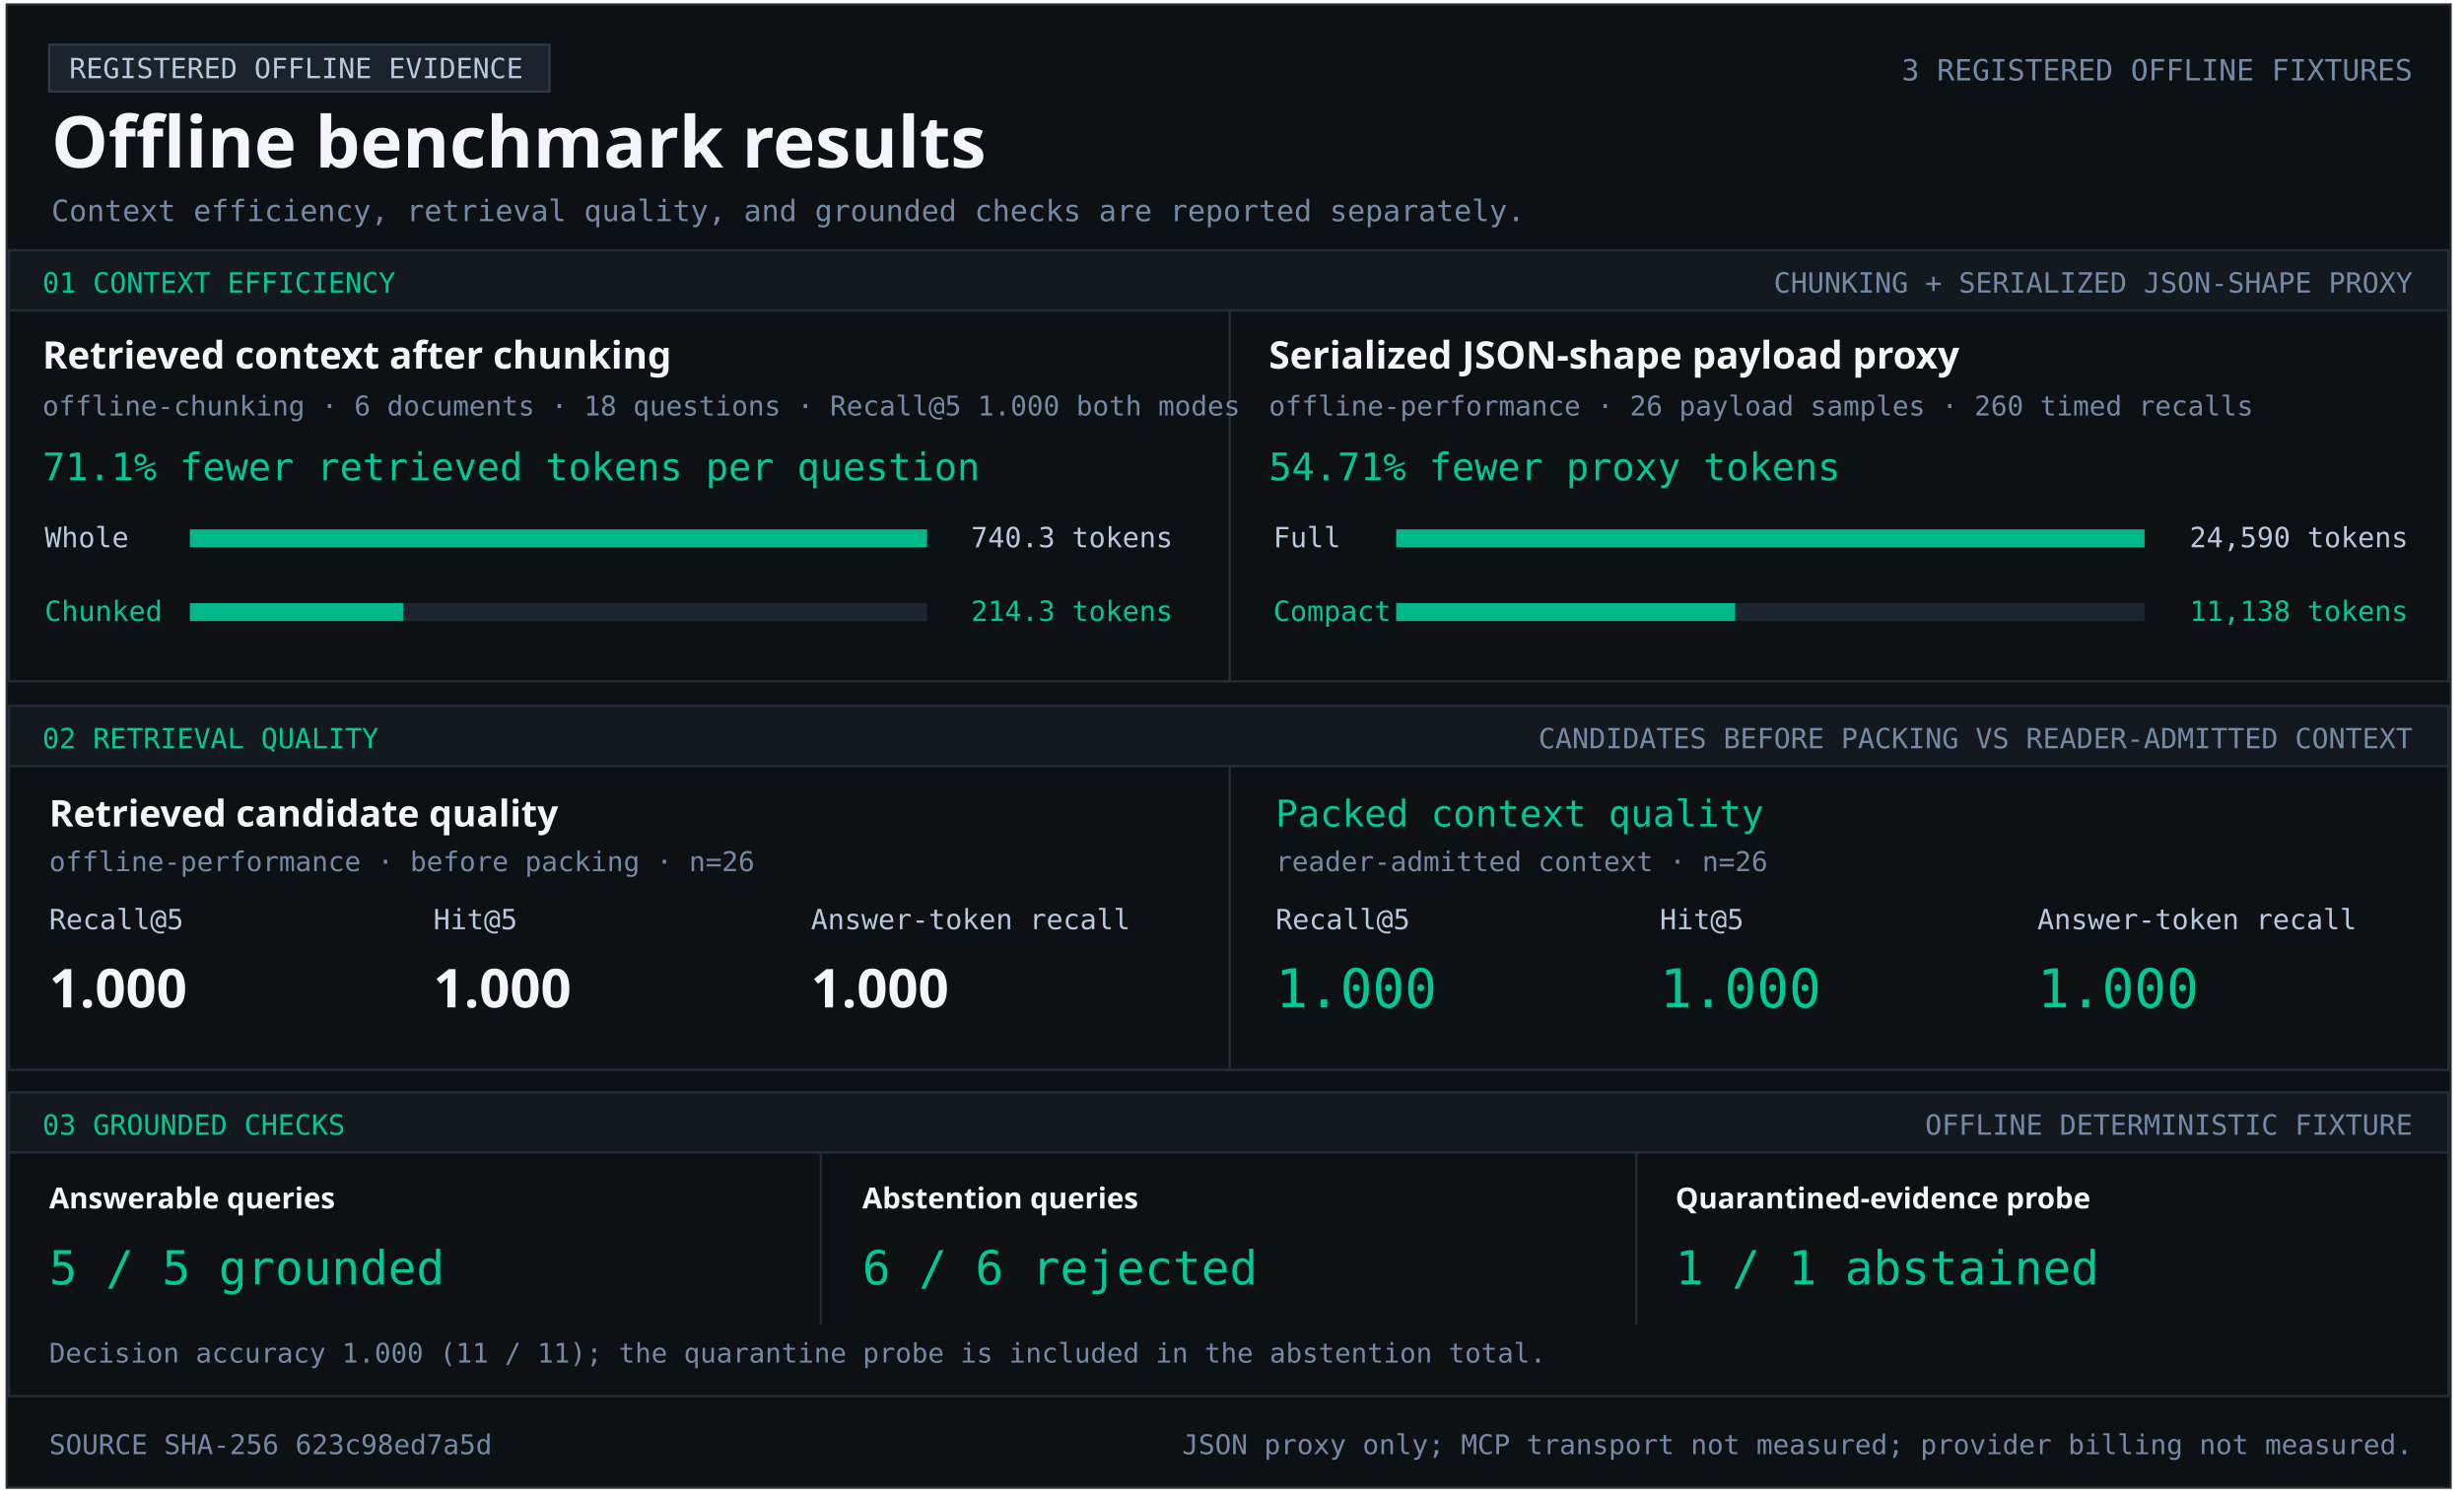
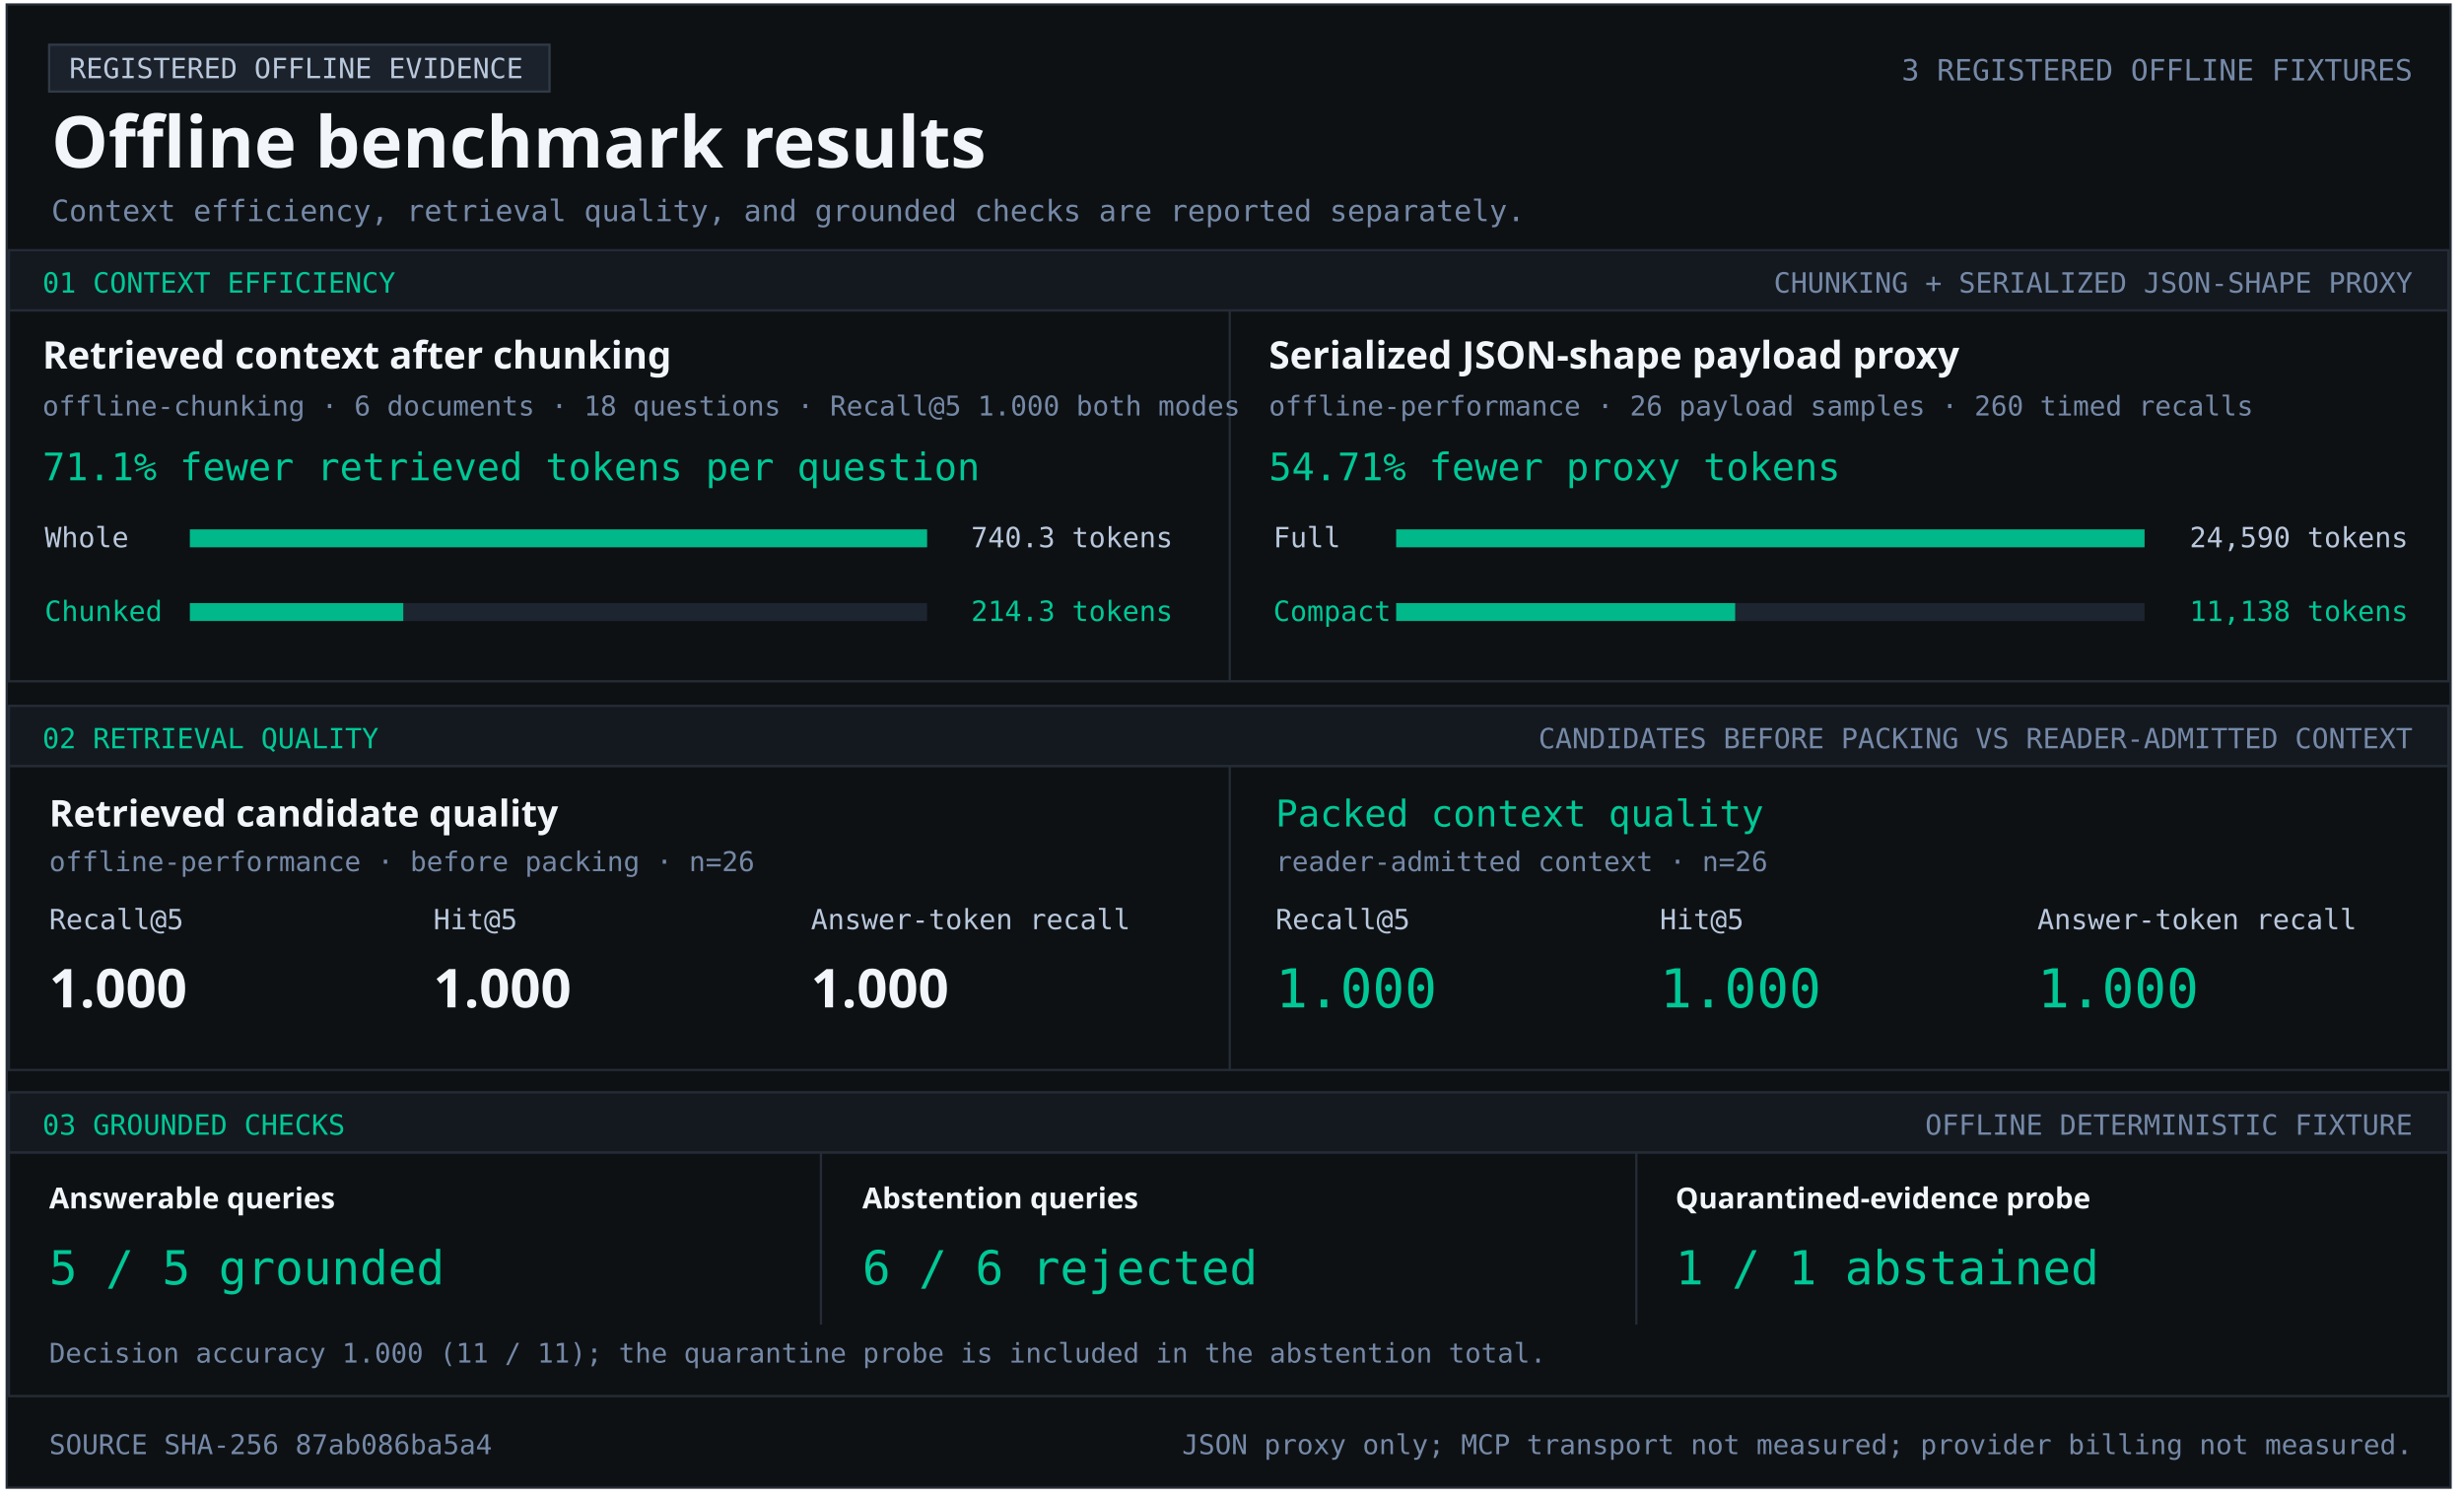
<svg xmlns="http://www.w3.org/2000/svg" width="1103" height="670" viewBox="0 0 1103 670" role="img" aria-labelledby="title desc">
  <style>text{font-family:Consolas,monospace;fill:#b9c8dc} .heading{font-family:Segoe UI,sans-serif;font-weight:700;fill:#f2f5f9} .green{fill:#00c896}.muted{fill:#7589a7}</style>
  <rect x="3" y="2" width="1094" height="664" fill="#0e1114" stroke="#252c36" />
  <rect x="22" y="20" width="224" height="21" fill="#1c222b" stroke="#303a47" />
  <text x="31" y="35" font-size="12.5" text-anchor="start">REGISTERED OFFLINE EVIDENCE</text>
  <text x="23" y="75" font-size="32" class="heading" text-anchor="start">Offline benchmark results</text>
  <text x="1080" y="36" font-size="13.1" class="muted" text-anchor="end">3 REGISTERED OFFLINE FIXTURES</text>
  <text x="23" y="99" font-size="13.2" class="muted" text-anchor="start">Context efficiency, retrieval quality, and grounded checks are reported separately.</text>
  <rect x="4" y="112" width="1092" height="27" fill="#141920" stroke="#252c36" />
  <text x="19" y="131" font-size="12.5" class="green" text-anchor="start">01  CONTEXT EFFICIENCY</text>
  <text x="1080" y="131" font-size="12.5" class="muted" text-anchor="end">CHUNKING + SERIALIZED JSON-SHAPE PROXY</text>
  <rect x="4" y="139" width="1092" height="166" fill="#0e1114" stroke="#252c36" />
  <rect x="550" y="139" width="1" height="166" fill="#252c36" />
  <text x="19" y="165" font-size="17" class="heading" text-anchor="start">Retrieved context after chunking</text>
  <text x="19" y="186" font-size="12.2" class="muted" text-anchor="start">offline-chunking · 6 documents · 18 questions · Recall@5 1.000 both modes</text>
  <text x="19" y="215" font-size="17" class="green" text-anchor="start">71.1% fewer retrieved tokens per question</text>
  <text x="20" y="245" font-size="12.5" text-anchor="start">Whole</text>
  <rect x="85" y="237" width="330" height="8" fill="#1d2530" />
  <rect x="85" y="237" width="330.00" height="8" fill="#00b889" />
  <text x="525" y="245" font-size="12.5" text-anchor="end">740.3 tokens</text>
  <text x="20" y="278" font-size="12.5" class="green" text-anchor="start">Chunked</text>
  <rect x="85" y="270" width="330" height="8" fill="#1d2530" />
  <rect x="85" y="270" width="95.53" height="8" fill="#00b889" />
  <text x="525" y="278" font-size="12.5" class="green" text-anchor="end">214.3 tokens</text>
  <text x="568" y="165" font-size="17" class="heading" text-anchor="start">Serialized JSON-shape payload proxy</text>
  <text x="568" y="186" font-size="12.2" class="muted" text-anchor="start">offline-performance · 26 payload samples · 260 timed recalls</text>
  <text x="568" y="215" font-size="17" class="green" text-anchor="start">54.71% fewer proxy tokens</text>
  <text x="570" y="245" font-size="12.5" text-anchor="start">Full</text>
  <rect x="625" y="237" width="335" height="8" fill="#1d2530" />
  <rect x="625" y="237" width="335.00" height="8" fill="#00b889" />
  <text x="1078" y="245" font-size="12.5" text-anchor="end">24,590 tokens</text>
  <text x="570" y="278" font-size="12.5" class="green" text-anchor="start">Compact</text>
  <rect x="625" y="270" width="335" height="8" fill="#1d2530" />
  <rect x="625" y="270" width="151.74" height="8" fill="#00b889" />
  <text x="1078" y="278" font-size="12.5" class="green" text-anchor="end">11,138 tokens</text>
  <rect x="4" y="316" width="1092" height="27" fill="#141920" stroke="#252c36" />
  <text x="19" y="335" font-size="12.5" class="green" text-anchor="start">02  RETRIEVAL QUALITY</text>
  <text x="1080" y="335" font-size="12.5" class="muted" text-anchor="end">CANDIDATES BEFORE PACKING VS READER-ADMITTED CONTEXT</text>
  <rect x="4" y="343" width="1092" height="136" fill="#0e1114" stroke="#252c36" />
  <rect x="550" y="343" width="1" height="136" fill="#252c36" />
  <text x="22" y="370" font-size="16.5" class="heading" text-anchor="start">Retrieved candidate quality</text>
  <text x="22" y="390" font-size="12.2" class="muted" text-anchor="start">offline-performance · before packing · n=26</text>
  <text x="22" y="416" font-size="12.5" text-anchor="start">Recall@5</text>
  <text x="194" y="416" font-size="12.5" text-anchor="start">Hit@5</text>
  <text x="363" y="416" font-size="12.5" text-anchor="start">Answer-token recall</text>
  <text x="22" y="451" font-size="24" class="heading" text-anchor="start">1.000</text>
  <text x="194" y="451" font-size="24" class="heading" text-anchor="start">1.000</text>
  <text x="363" y="451" font-size="24" class="heading" text-anchor="start">1.000</text>
  <text x="571" y="370" font-size="16.5" class="green" text-anchor="start">Packed context quality</text>
  <text x="571" y="390" font-size="12.2" class="muted" text-anchor="start">reader-admitted context · n=26</text>
  <text x="571" y="416" font-size="12.5" text-anchor="start">Recall@5</text>
  <text x="743" y="416" font-size="12.5" text-anchor="start">Hit@5</text>
  <text x="912" y="416" font-size="12.5" text-anchor="start">Answer-token recall</text>
  <text x="571" y="451" font-size="24" class="green" text-anchor="start">1.000</text>
  <text x="743" y="451" font-size="24" class="green" text-anchor="start">1.000</text>
  <text x="912" y="451" font-size="24" class="green" text-anchor="start">1.000</text>
  <rect x="4" y="489" width="1092" height="27" fill="#141920" stroke="#252c36" />
  <text x="19" y="508" font-size="12.5" class="green" text-anchor="start">03  GROUNDED CHECKS</text>
  <text x="1080" y="508" font-size="12.5" class="muted" text-anchor="end">OFFLINE DETERMINISTIC FIXTURE</text>
  <rect x="4" y="516" width="1092" height="109" fill="#0e1114" stroke="#252c36" />
  <rect x="367" y="516" width="1" height="77" fill="#252c36" />
  <rect x="732" y="516" width="1" height="77" fill="#252c36" />
  <text x="22" y="541" font-size="13" class="heading" text-anchor="start">Answerable queries</text>
  <text x="22" y="575" font-size="21" class="green" text-anchor="start">5 / 5 grounded</text>
  <text x="386" y="541" font-size="13" class="heading" text-anchor="start">Abstention queries</text>
  <text x="386" y="575" font-size="21" class="green" text-anchor="start">6 / 6 rejected</text>
  <text x="750" y="541" font-size="13" class="heading" text-anchor="start">Quarantined-evidence probe</text>
  <text x="750" y="575" font-size="21" class="green" text-anchor="start">1 / 1 abstained</text>
  <text x="22" y="610" font-size="12.1" class="muted" text-anchor="start">Decision accuracy 1.000 (11 / 11); the quarantine probe is included in the abstention total.</text>
-   <text x="22" y="651" font-size="12.2" class="muted" text-anchor="start">SOURCE SHA-256  623c98ed7a5d</text>
+   <text x="22" y="651" font-size="12.2" class="muted" text-anchor="start">SOURCE SHA-256  87ab086ba5a4</text>
  <text x="1080" y="651" font-size="12.2" class="muted" text-anchor="end">JSON proxy only; MCP transport not measured; provider billing not measured.</text>
</svg>
